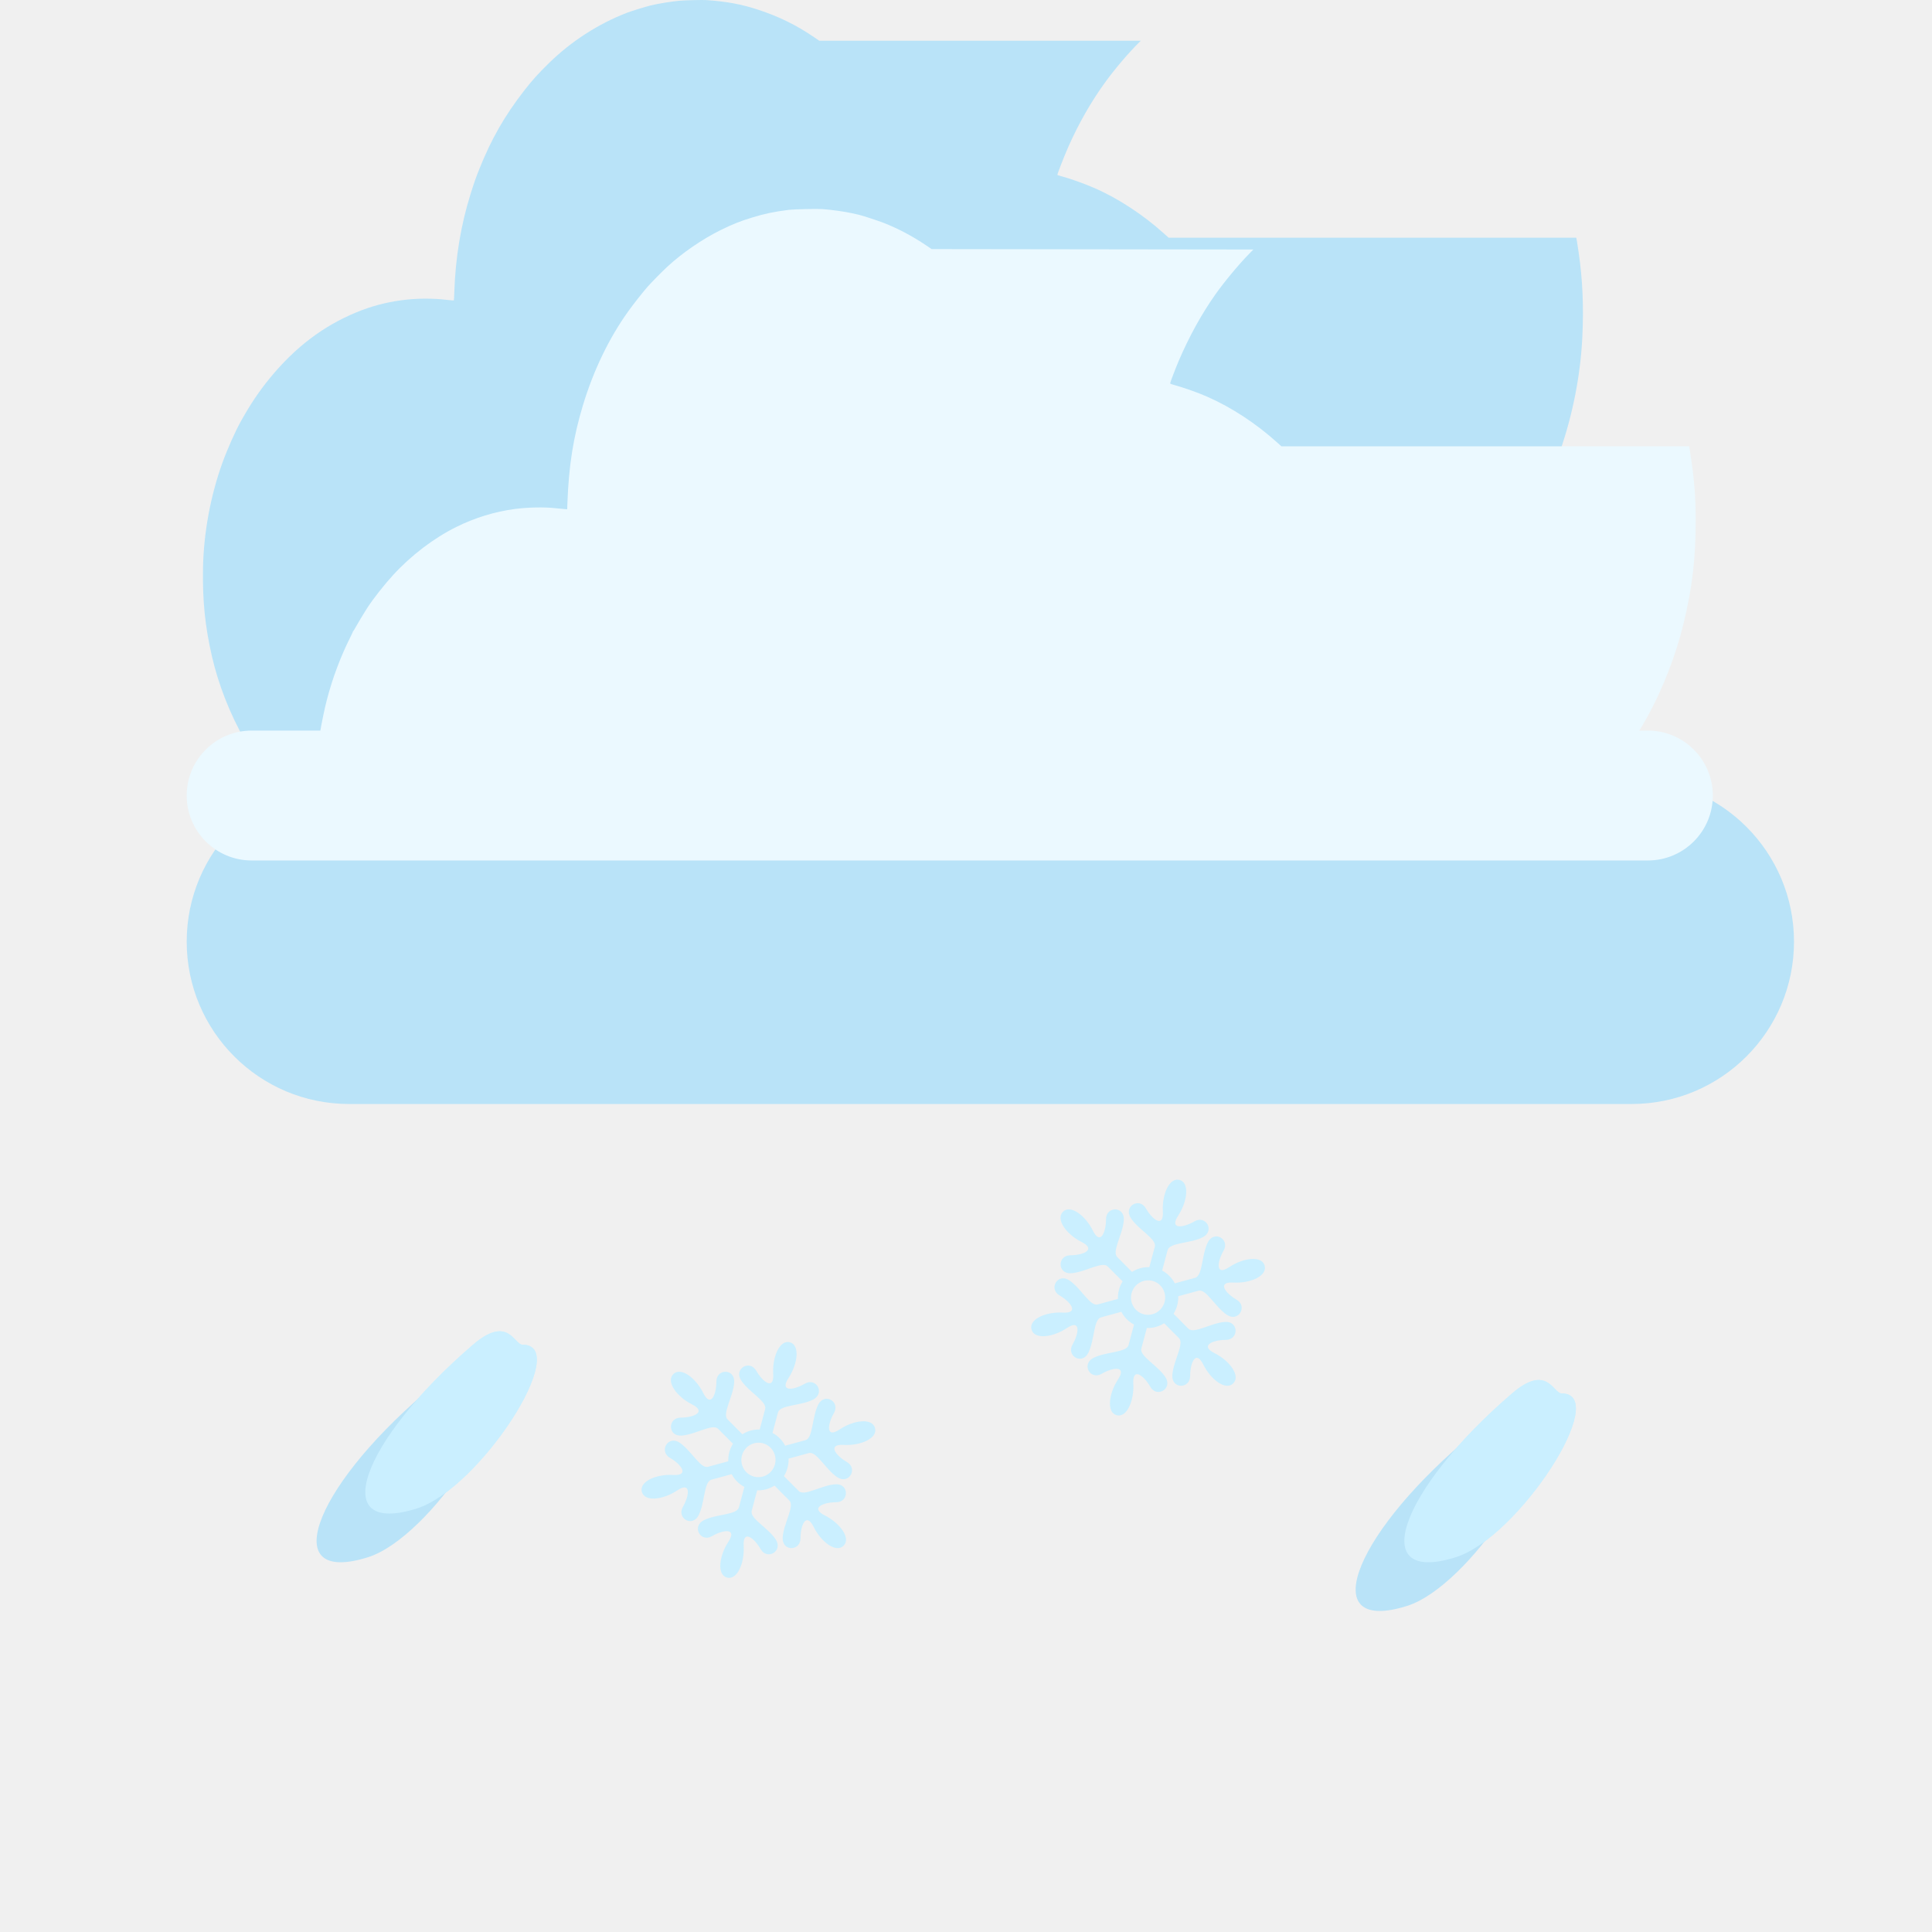
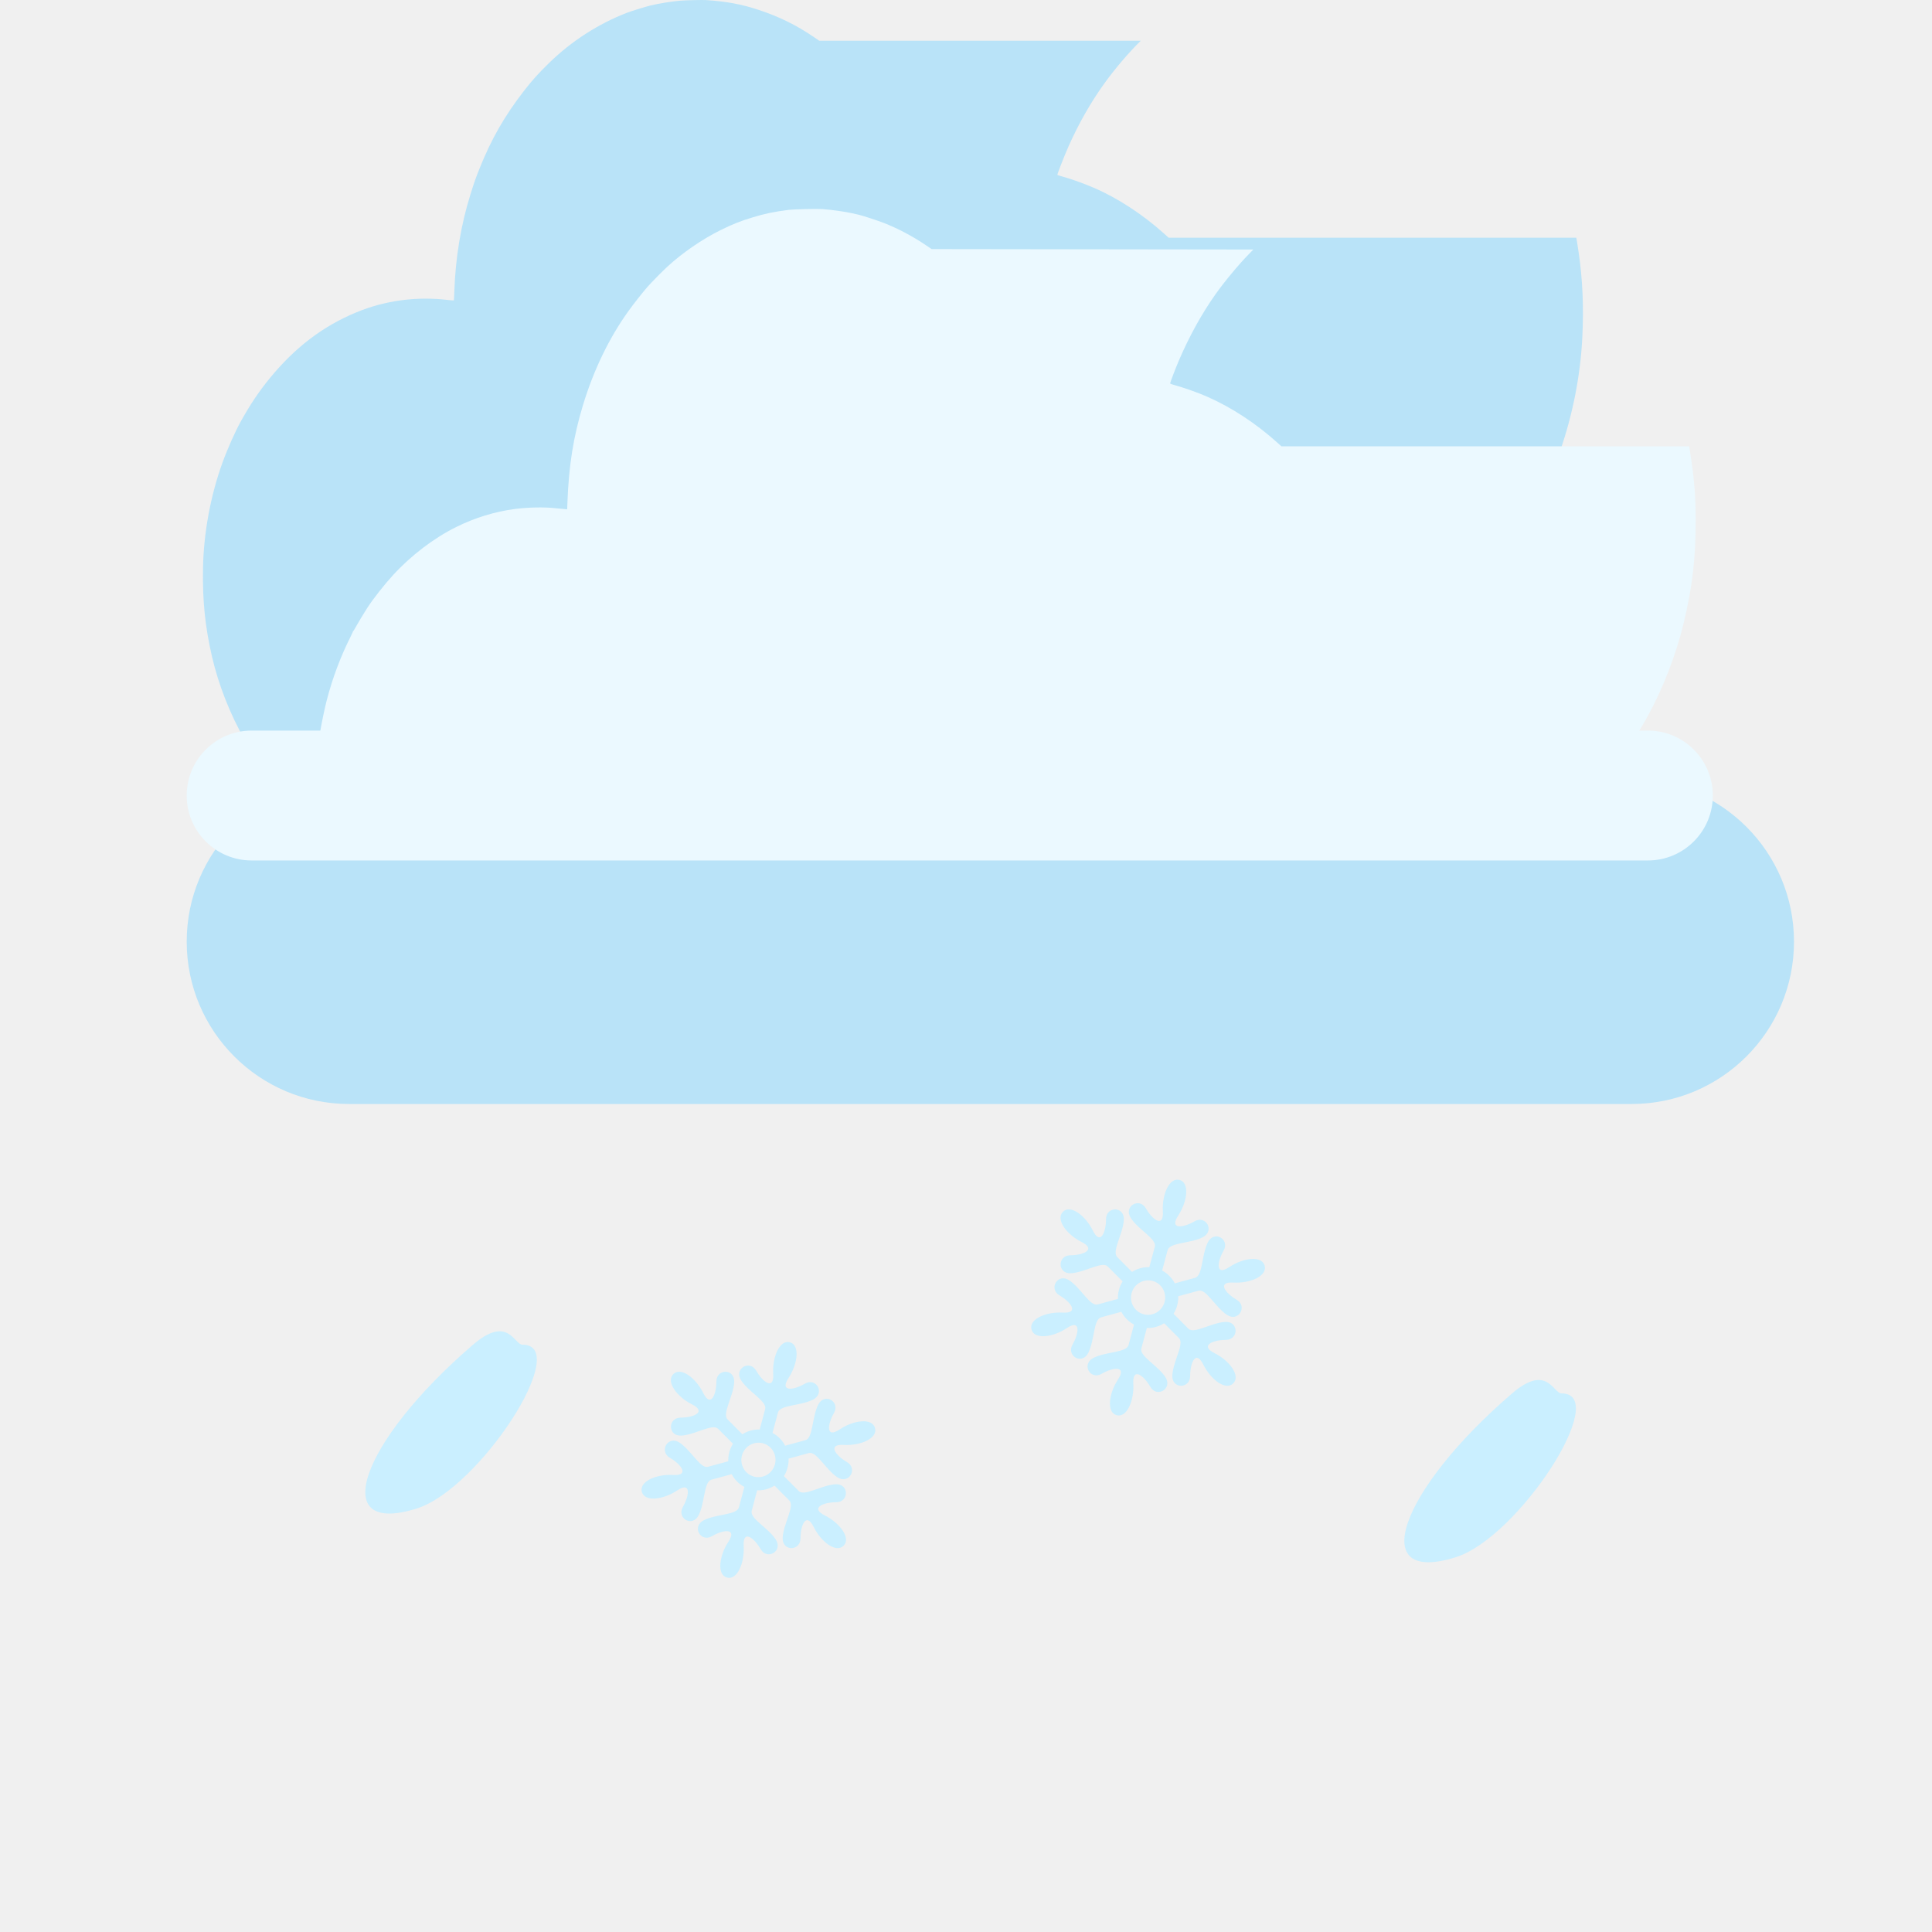
<svg xmlns="http://www.w3.org/2000/svg" width="100" height="100" viewBox="0 0 110 119" fill="none">
  <g clip-path="url(#clip0_27_44)">
-     <path fill-rule="evenodd" clip-rule="evenodd" d="M40.706 20.599C41.868 20.661 42.726 20.789 43.69 21.045C44.869 21.358 45.867 21.754 46.867 22.306L47.173 22.474L56.347 22.474L65.521 22.475L65.454 22.528C64.823 23.03 64.038 23.776 63.458 24.426C62.677 25.301 61.995 26.267 61.401 27.34C61.18 27.739 60.762 28.602 60.762 28.659C60.762 28.668 60.834 28.69 60.921 28.709C61.45 28.821 62.224 29.042 62.839 29.255C64.183 29.722 65.623 30.48 66.826 31.353L67.112 31.56H78.743H90.374L90.386 31.614C90.392 31.643 90.405 31.698 90.414 31.735C90.423 31.773 90.465 31.996 90.507 32.231C90.737 33.498 90.803 34.734 90.719 36.152C90.615 37.889 90.173 39.719 89.453 41.391C88.077 44.584 85.612 47.299 82.577 48.962C80.474 50.115 78.094 50.786 75.838 50.861C75.536 50.87 74.526 50.879 73.594 50.879L71.898 50.88L71.673 51.322C71.4 51.858 71.23 52.166 71.014 52.514C70.479 53.38 69.918 54.14 69.323 54.807C69.024 55.141 68.311 55.854 67.992 56.136C66.349 57.589 64.446 58.677 62.406 59.331C61.164 59.729 59.732 59.991 58.512 60.044C57.936 60.069 23.707 60.067 23.593 60.042C23.545 60.032 23.372 60.006 23.208 59.984C23.044 59.963 22.757 59.919 22.569 59.887C19.282 59.331 16.327 57.461 14.369 54.697C13.55 53.541 12.884 52.168 12.518 50.883C12.12 49.485 11.973 48.321 12.004 46.813C12.037 45.195 12.427 43.477 13.108 41.95C13.39 41.316 13.843 40.492 14.165 40.025C14.716 39.229 15.198 38.649 15.817 38.039C17.254 36.62 18.851 35.638 20.753 35.002C22.39 34.454 24.188 34.258 25.983 34.431C26.162 34.448 26.312 34.457 26.319 34.451C26.325 34.444 26.338 34.262 26.346 34.045C26.411 32.481 26.723 30.962 27.272 29.547C27.483 29.002 27.571 28.801 27.774 28.389C28.463 26.999 29.216 25.936 30.345 24.761C30.783 24.305 31.146 23.98 31.741 23.51C33.024 22.496 34.562 21.694 36.207 21.182C36.435 21.111 37.252 20.906 37.524 20.852C37.957 20.765 38.743 20.662 39.226 20.628C39.524 20.607 40.5 20.588 40.706 20.599Z" fill="#B9E3F8" />
-     <path fill-rule="evenodd" clip-rule="evenodd" d="M40.903 19.006C41.474 19.041 42.199 19.123 42.624 19.201C42.767 19.227 42.949 19.261 43.029 19.276C43.233 19.313 44.077 19.538 44.422 19.646C45.217 19.896 46.065 20.259 46.823 20.672L47.153 20.852L56.332 20.862L65.512 20.872L65.264 21.076C64.683 21.554 63.856 22.358 63.344 22.944C62.555 23.846 61.854 24.873 61.25 26.012C61.096 26.303 60.799 26.925 60.769 27.023C60.757 27.062 60.767 27.068 60.944 27.108C61.585 27.252 62.355 27.473 62.902 27.668C64.279 28.16 65.67 28.898 66.882 29.78L67.112 29.948H78.748H90.385L90.463 30.361C90.674 31.47 90.754 32.287 90.754 33.345C90.754 35.115 90.564 36.438 90.073 38.086C89.634 39.561 88.891 41.113 87.999 42.419C86.696 44.327 85 45.919 83.015 47.099C82.666 47.306 81.865 47.722 81.496 47.887C79.983 48.564 78.482 48.977 76.828 49.17C76.35 49.226 75.852 49.247 75.033 49.248C74.641 49.248 73.773 49.254 73.104 49.261L71.888 49.274L71.714 49.626C71.363 50.335 71.139 50.726 70.698 51.396C70.042 52.394 69.482 53.073 68.572 53.976C67.803 54.738 66.985 55.394 66.072 55.981C63.861 57.401 61.495 58.187 58.748 58.415C58.33 58.449 23.635 58.452 23.567 58.417C23.541 58.404 23.399 58.38 23.251 58.362C20.833 58.081 18.509 57.081 16.643 55.519C16.165 55.12 15.486 54.451 15.116 54.015L12.529 49.22C12.296 48.407 12.066 46.758 12.066 46.758C12.066 46.758 12.033 44.742 12.067 44.423C12.108 44.036 12.201 43.384 12.254 43.12C12.325 42.758 12.515 42.023 12.627 41.673C12.958 40.643 13.408 39.669 13.986 38.738C14.064 38.612 14.127 38.501 14.127 38.489C14.127 38.479 14.135 38.469 14.144 38.469C14.153 38.469 14.2 38.409 14.249 38.334C14.338 38.199 14.79 37.59 14.937 37.409C15.297 36.964 15.905 36.339 16.421 35.884C17.445 34.98 18.741 34.183 20.017 33.671C21.087 33.242 22.229 32.959 23.376 32.838C24.099 32.762 25.012 32.746 25.636 32.799C25.826 32.815 26.065 32.834 26.167 32.84L26.352 32.852L26.364 32.582C26.442 30.843 26.704 29.509 27.261 28.032C27.868 26.419 28.748 24.949 29.846 23.712C30.13 23.392 30.648 22.86 30.922 22.607C31.158 22.389 31.747 21.905 32.074 21.661C32.924 21.026 34.056 20.397 35.103 19.979C35.804 19.698 36.221 19.565 36.952 19.385C37.657 19.213 38.134 19.133 39 19.042C39.273 19.014 40.614 18.988 40.903 19.006Z" fill="#EBF9FF" />
+     <g class="cloud1">
+       <path fill-rule="evenodd" clip-rule="evenodd" d="M40.706 20.599C41.868 20.661 42.726 20.789 43.69 21.045C44.869 21.358 45.867 21.754 46.867 22.306L47.173 22.474L56.347 22.474L65.521 22.475L65.454 22.528C64.823 23.03 64.038 23.776 63.458 24.426C62.677 25.301 61.995 26.267 61.401 27.34C61.18 27.739 60.762 28.602 60.762 28.659C60.762 28.668 60.834 28.69 60.921 28.709C61.45 28.821 62.224 29.042 62.839 29.255C64.183 29.722 65.623 30.48 66.826 31.353L67.112 31.56H78.743H90.374L90.386 31.614C90.392 31.643 90.405 31.698 90.414 31.735C90.423 31.773 90.465 31.996 90.507 32.231C90.737 33.498 90.803 34.734 90.719 36.152C90.615 37.889 90.173 39.719 89.453 41.391C88.077 44.584 85.612 47.299 82.577 48.962C80.474 50.115 78.094 50.786 75.838 50.861C75.536 50.87 74.526 50.879 73.594 50.879L71.898 50.88L71.673 51.322C71.4 51.858 71.23 52.166 71.014 52.514C70.479 53.38 69.918 54.14 69.323 54.807C69.024 55.141 68.311 55.854 67.992 56.136C66.349 57.589 64.446 58.677 62.406 59.331C61.164 59.729 59.732 59.991 58.512 60.044C57.936 60.069 23.707 60.067 23.593 60.042C23.545 60.032 23.372 60.006 23.208 59.984C23.044 59.963 22.757 59.919 22.569 59.887C19.282 59.331 16.327 57.461 14.369 54.697C13.55 53.541 12.884 52.168 12.518 50.883C12.12 49.485 11.973 48.321 12.004 46.813C12.037 45.195 12.427 43.477 13.108 41.95C13.39 41.316 13.843 40.492 14.165 40.025C14.716 39.229 15.198 38.649 15.817 38.039C17.254 36.62 18.851 35.638 20.753 35.002C22.39 34.454 24.188 34.258 25.983 34.431C26.162 34.448 26.312 34.457 26.319 34.451C26.325 34.444 26.338 34.262 26.346 34.045C26.411 32.481 26.723 30.962 27.272 29.547C27.483 29.002 27.571 28.801 27.774 28.389C28.463 26.999 29.216 25.936 30.345 24.761C30.783 24.305 31.146 23.98 31.741 23.51C33.024 22.496 34.562 21.694 36.207 21.182C36.435 21.111 37.252 20.906 37.524 20.852C37.957 20.765 38.743 20.662 39.226 20.628C39.524 20.607 40.5 20.588 40.706 20.599Z" fill="#B9E3F8" />
+       <path fill-rule="evenodd" clip-rule="evenodd" d="M40.903 19.006C41.474 19.041 42.199 19.123 42.624 19.201C42.767 19.227 42.949 19.261 43.029 19.276C43.233 19.313 44.077 19.538 44.422 19.646C45.217 19.896 46.065 20.259 46.823 20.672L47.153 20.852L56.332 20.862L65.512 20.872L65.264 21.076C64.683 21.554 63.856 22.358 63.344 22.944C62.555 23.846 61.854 24.873 61.25 26.012C61.096 26.303 60.799 26.925 60.769 27.023C60.757 27.062 60.767 27.068 60.944 27.108C61.585 27.252 62.355 27.473 62.902 27.668C64.279 28.16 65.67 28.898 66.882 29.78L67.112 29.948H78.748H90.385L90.463 30.361C90.674 31.47 90.754 32.287 90.754 33.345C90.754 35.115 90.564 36.438 90.073 38.086C89.634 39.561 88.891 41.113 87.999 42.419C86.696 44.327 85 45.919 83.015 47.099C82.666 47.306 81.865 47.722 81.496 47.887C79.983 48.564 78.482 48.977 76.828 49.17C76.35 49.226 75.852 49.247 75.033 49.248C74.641 49.248 73.773 49.254 73.104 49.261L71.888 49.274L71.714 49.626C71.363 50.335 71.139 50.726 70.698 51.396C70.042 52.394 69.482 53.073 68.572 53.976C67.803 54.738 66.985 55.394 66.072 55.981C63.861 57.401 61.495 58.187 58.748 58.415C58.33 58.449 23.635 58.452 23.567 58.417C23.541 58.404 23.399 58.38 23.251 58.362C20.833 58.081 18.509 57.081 16.643 55.519C16.165 55.12 15.486 54.451 15.116 54.015L12.529 49.22C12.296 48.407 12.066 46.758 12.066 46.758C12.066 46.758 12.033 44.742 12.067 44.423C12.108 44.036 12.201 43.384 12.254 43.12C12.325 42.758 12.515 42.023 12.627 41.673C12.958 40.643 13.408 39.669 13.986 38.738C14.064 38.612 14.127 38.501 14.127 38.489C14.127 38.479 14.135 38.469 14.144 38.469C14.153 38.469 14.2 38.409 14.249 38.334C14.338 38.199 14.79 37.59 14.937 37.409C15.297 36.964 15.905 36.339 16.421 35.884C17.445 34.98 18.741 34.183 20.017 33.671C21.087 33.242 22.229 32.959 23.376 32.838C24.099 32.762 25.012 32.746 25.636 32.799C25.826 32.815 26.065 32.834 26.167 32.84L26.352 32.852L26.364 32.582C26.442 30.843 26.704 29.509 27.261 28.032C27.868 26.419 28.748 24.949 29.846 23.712C30.13 23.392 30.648 22.86 30.922 22.607C31.158 22.389 31.747 21.905 32.074 21.661C32.924 21.026 34.056 20.397 35.103 19.979C35.804 19.698 36.221 19.565 36.952 19.385C37.657 19.213 38.134 19.133 39 19.042C39.273 19.014 40.614 18.988 40.903 19.006Z" fill="#EBF9FF" />
+     </g>
    <path fill-rule="evenodd" clip-rule="evenodd" d="M38.983 0.004C40.237 0.087 41.163 0.258 42.203 0.6C43.476 1.018 44.553 1.546 45.632 2.284L45.962 2.509L55.864 2.509L65.766 2.509L65.694 2.581C65.012 3.251 64.165 4.248 63.539 5.115C62.696 6.283 61.959 7.574 61.319 9.007C61.081 9.54 60.629 10.692 60.629 10.768C60.629 10.78 60.706 10.81 60.801 10.835C61.371 10.985 62.207 11.279 62.871 11.565C64.321 12.188 65.876 13.2 67.174 14.366L67.483 14.643H80.036H92.59L92.603 14.714C92.609 14.753 92.623 14.826 92.633 14.876C92.642 14.926 92.688 15.225 92.734 15.539C92.981 17.23 93.053 18.881 92.962 20.774C92.85 23.095 92.373 25.538 91.595 27.771C90.111 32.035 87.449 35.66 84.174 37.883C81.905 39.422 79.335 40.318 76.9 40.417C76.575 40.431 75.485 40.442 74.479 40.442L72.648 40.443L72.405 41.034C72.111 41.749 71.927 42.161 71.695 42.625C71.117 43.782 70.511 44.797 69.869 45.688C69.547 46.134 68.776 47.086 68.433 47.462C66.659 49.403 64.606 50.856 62.404 51.729C61.063 52.26 59.518 52.61 58.201 52.681C57.579 52.714 20.635 52.712 20.512 52.679C20.461 52.665 20.274 52.63 20.097 52.601C19.92 52.573 19.61 52.514 19.408 52.472C15.859 51.73 12.67 49.232 10.557 45.541C9.673 43.996 8.954 42.163 8.559 40.448C8.13 38.58 7.971 37.026 8.004 35.013C8.04 32.851 8.461 30.556 9.195 28.517C9.5 27.671 9.99 26.57 10.337 25.948C10.931 24.884 11.452 24.109 12.119 23.294C13.671 21.4 15.394 20.088 17.447 19.239C19.214 18.507 21.155 18.245 23.093 18.477C23.285 18.5 23.447 18.511 23.454 18.503C23.461 18.494 23.475 18.25 23.484 17.961C23.553 15.872 23.891 13.843 24.483 11.953C24.711 11.226 24.805 10.957 25.026 10.407C25.768 8.551 26.581 7.131 27.8 5.562C28.273 4.954 28.664 4.52 29.306 3.892C30.692 2.537 32.351 1.467 34.127 0.783C34.373 0.688 35.254 0.414 35.548 0.342C36.016 0.226 36.864 0.088 37.385 0.043C37.707 0.015 38.76 -0.01 38.983 0.004Z" fill="#B9E3F8" />
-     <path fill-rule="evenodd" clip-rule="evenodd" d="M46.14 12.877C46.756 12.924 47.539 13.034 47.998 13.138C48.152 13.173 48.348 13.218 48.435 13.238C48.654 13.288 49.565 13.588 49.938 13.732C50.796 14.066 51.711 14.55 52.529 15.103L52.885 15.343L62.793 15.356L72.7 15.369L72.433 15.641C71.805 16.28 70.913 17.354 70.36 18.136C69.509 19.341 68.752 20.712 68.1 22.233C67.934 22.622 67.614 23.453 67.581 23.584C67.568 23.636 67.58 23.643 67.77 23.697C68.462 23.89 69.293 24.185 69.883 24.446C71.37 25.102 72.871 26.088 74.178 27.266L74.427 27.49H86.987H99.546L99.63 28.042C99.858 29.522 99.944 30.613 99.944 32.026C99.945 34.39 99.74 36.156 99.209 38.358C98.735 40.328 97.933 42.401 96.971 44.144C95.564 46.692 93.734 48.819 91.591 50.394C91.214 50.671 90.35 51.226 89.951 51.447C88.319 52.351 86.698 52.902 84.914 53.16C84.398 53.235 83.861 53.263 82.976 53.264C82.553 53.264 81.616 53.272 80.894 53.282L79.582 53.299L79.394 53.769C79.015 54.716 78.773 55.239 78.298 56.133C77.589 57.465 76.985 58.372 76.002 59.578C75.173 60.596 74.29 61.472 73.305 62.255C70.918 64.152 68.365 65.201 65.4 65.506C64.949 65.552 27.502 65.556 27.428 65.51C27.401 65.492 27.248 65.459 27.088 65.436C24.478 65.059 21.969 63.724 19.955 61.639C19.44 61.106 18.707 60.212 18.308 59.63L15.515 53.227C15.264 52.14 15.016 49.938 15.016 49.938C15.016 49.938 14.98 47.246 15.016 46.821C15.061 46.304 15.162 45.433 15.218 45.08C15.296 44.596 15.5 43.615 15.621 43.149C15.978 41.772 16.464 40.472 17.088 39.228C17.172 39.06 17.24 38.911 17.24 38.897C17.24 38.882 17.248 38.87 17.258 38.87C17.268 38.87 17.319 38.789 17.372 38.69C17.468 38.508 17.956 37.696 18.114 37.454C18.503 36.859 19.159 36.024 19.716 35.417C20.821 34.21 22.221 33.145 23.597 32.462C24.752 31.889 25.985 31.511 27.223 31.349C28.003 31.247 28.989 31.226 29.662 31.297C29.867 31.318 30.125 31.343 30.235 31.352L30.435 31.369L30.448 31.008C30.531 28.684 30.815 26.903 31.415 24.931C32.071 22.777 33.021 20.814 34.206 19.163C34.512 18.735 35.072 18.024 35.367 17.686C35.622 17.395 36.258 16.749 36.611 16.422C37.528 15.574 38.75 14.735 39.879 14.176C40.636 13.802 41.086 13.624 41.875 13.384C42.636 13.153 43.151 13.046 44.085 12.926C44.38 12.888 45.827 12.854 46.14 12.877Z" fill="#EBF9FF" />
-     <path d="M96 48H17C11.477 48 7 52.477 7 58C7 63.523 11.477 68 17 68H96C101.523 68 106 63.523 106 58C106 52.477 101.523 48 96 48Z" fill="#B9E3F8" />
-     <path d="M97 45H11C8.791 45 7 46.791 7 49C7 51.209 8.791 53 11 53H97C99.209 53 101 51.209 101 49C101 46.791 99.209 45 97 45Z" fill="#EBF9FF" />
-     <path fill-rule="evenodd" clip-rule="evenodd" d="M24.637 82.825C17.658 88.827 15.658 94.659 21.179 92.912C25.038 91.69 30.784 82.825 27.679 82.825C27.169 82.825 26.796 80.969 24.637 82.825Z" fill="#CAEFFF" />
-     <path fill-rule="evenodd" clip-rule="evenodd" d="M21.637 85.825C14.658 91.827 12.658 97.659 18.179 95.912C22.038 94.69 27.784 85.825 24.679 85.825C24.169 85.825 23.796 83.969 21.637 85.825Z" fill="#B9E3F8" />
-     <path fill-rule="evenodd" clip-rule="evenodd" d="M24.637 82.825C17.658 88.827 15.658 94.659 21.179 92.912C25.038 91.69 30.784 82.825 27.679 82.825C27.169 82.825 26.796 80.969 24.637 82.825Z" fill="#CAEFFF" />
-     <path fill-rule="evenodd" clip-rule="evenodd" d="M88.637 85.825C81.658 91.827 79.658 97.659 85.179 95.912C89.038 94.69 94.784 85.825 91.679 85.825C91.169 85.825 90.796 83.969 88.637 85.825Z" fill="#CAEFFF" />
-     <path fill-rule="evenodd" clip-rule="evenodd" d="M85.637 88.825C78.658 94.827 76.658 100.659 82.179 98.912C86.038 97.69 91.784 88.825 88.679 88.825C88.169 88.825 87.796 86.969 85.637 88.825Z" fill="#B9E3F8" />
-     <path fill-rule="evenodd" clip-rule="evenodd" d="M88.637 85.825C81.658 91.827 79.658 97.659 85.179 95.912C89.038 94.69 94.784 85.825 91.679 85.825C91.169 85.825 90.796 83.969 88.637 85.825Z" fill="#CAEFFF" />
-     <path d="M36.959 90.849C37.99 90.908 37.465 90.199 36.765 89.794C36.066 89.388 36.645 88.378 37.365 88.863C38.086 89.347 38.638 90.475 39.111 90.346C39.49 90.242 40.121 90.07 40.358 90.005C40.351 89.82 40.371 89.632 40.422 89.444C40.472 89.257 40.548 89.083 40.647 88.927C40.473 88.752 40.012 88.288 39.735 88.01C39.389 87.661 38.349 88.364 37.483 88.424C36.616 88.486 36.618 87.32 37.426 87.318C38.235 87.316 39.044 86.963 38.121 86.5C37.197 86.038 36.505 85.109 36.969 84.64C37.433 84.172 38.354 84.869 38.815 85.799C39.275 86.729 39.623 85.913 39.625 85.098C39.626 84.282 40.781 84.279 40.722 85.153C40.663 86.026 39.968 87.077 40.314 87.425C40.591 87.704 41.052 88.169 41.225 88.343C41.538 88.142 41.91 88.037 42.293 88.051C42.357 87.812 42.527 87.175 42.629 86.792C42.757 86.315 41.638 85.76 41.156 85.034C40.674 84.308 41.675 83.722 42.079 84.427C42.482 85.132 43.185 85.661 43.125 84.621C43.065 83.582 43.519 82.508 44.151 82.677C44.783 82.846 44.642 84.003 44.071 84.874C43.501 85.745 44.374 85.638 45.075 85.227C45.776 84.817 46.351 85.825 45.572 86.213C44.792 86.602 43.545 86.525 43.418 87.003C43.316 87.385 43.145 88.023 43.082 88.261C43.421 88.44 43.69 88.717 43.861 89.047C44.098 88.983 44.73 88.81 45.109 88.706C45.583 88.577 45.505 87.32 45.889 86.533C46.273 85.746 47.273 86.325 46.867 87.032C46.462 87.74 46.356 88.621 47.219 88.044C48.082 87.467 49.228 87.323 49.397 87.96C49.566 88.597 48.502 89.057 47.471 88.998C46.441 88.939 46.966 89.648 47.666 90.053C48.365 90.458 47.786 91.469 47.065 90.984C46.345 90.499 45.793 89.372 45.319 89.501C44.941 89.604 44.309 89.777 44.073 89.842C44.08 90.026 44.059 90.215 44.009 90.402C43.959 90.59 43.883 90.764 43.785 90.92C43.957 91.095 44.419 91.559 44.696 91.837C45.041 92.186 46.082 91.483 46.948 91.423C47.815 91.361 47.812 92.526 47.004 92.529C46.196 92.531 45.386 92.883 46.31 93.346C47.233 93.809 47.926 94.738 47.462 95.206C46.998 95.675 46.076 94.978 45.615 94.047C45.155 93.117 44.808 93.934 44.806 94.749C44.805 95.564 43.65 95.568 43.709 94.694C43.768 93.821 44.463 92.77 44.117 92.421C43.84 92.142 43.378 91.678 43.205 91.504C42.892 91.704 42.521 91.81 42.138 91.796C42.074 92.034 41.904 92.672 41.801 93.054C41.674 93.532 42.793 94.087 43.275 94.813C43.757 95.538 42.755 96.124 42.352 95.419C41.949 94.714 41.246 94.186 41.306 95.226C41.366 96.265 40.912 97.338 40.28 97.169C39.648 97 39.789 95.844 40.359 94.973C40.93 94.101 40.057 94.209 39.356 94.619C38.655 95.029 38.079 94.022 38.859 93.633C39.639 93.245 40.885 93.321 41.013 92.844C41.115 92.461 41.285 91.824 41.349 91.585C41.01 91.406 40.74 91.13 40.569 90.799C40.332 90.864 39.701 91.037 39.321 91.14C38.848 91.27 38.926 92.527 38.541 93.314C38.157 94.101 37.158 93.522 37.563 92.814C37.969 92.107 38.075 91.226 37.212 91.802C36.348 92.379 35.202 92.524 35.033 91.886C34.865 91.249 35.928 90.789 36.959 90.849ZM41.941 90.95C42.502 91.1 43.08 90.762 43.232 90.195C43.383 89.628 43.051 89.047 42.49 88.897C41.928 88.747 41.35 89.085 41.199 89.652C41.048 90.219 41.38 90.8 41.941 90.95Z" fill="#CAEFFF" />
-     <path d="M60.959 80.849C61.99 80.908 61.465 80.199 60.765 79.794C60.066 79.388 60.645 78.378 61.365 78.863C62.086 79.347 62.638 80.475 63.111 80.346C63.49 80.242 64.121 80.07 64.359 80.005C64.351 79.82 64.371 79.632 64.422 79.444C64.472 79.257 64.548 79.083 64.647 78.927C64.473 78.752 64.012 78.288 63.735 78.01C63.389 77.661 62.349 78.364 61.483 78.424C60.616 78.486 60.618 77.32 61.426 77.318C62.235 77.316 63.044 76.963 62.121 76.5C61.197 76.038 60.505 75.109 60.969 74.64C61.433 74.172 62.354 74.869 62.815 75.799C63.275 76.729 63.623 75.913 63.625 75.098C63.626 74.282 64.781 74.279 64.722 75.153C64.663 76.026 63.968 77.077 64.314 77.425C64.591 77.704 65.052 78.169 65.225 78.343C65.538 78.142 65.91 78.037 66.293 78.051C66.357 77.812 66.527 77.175 66.629 76.792C66.757 76.315 65.638 75.76 65.156 75.034C64.674 74.308 65.675 73.722 66.079 74.427C66.482 75.132 67.185 75.661 67.125 74.621C67.065 73.582 67.519 72.508 68.151 72.677C68.783 72.846 68.642 74.003 68.071 74.874C67.501 75.745 68.374 75.638 69.075 75.227C69.776 74.817 70.351 75.825 69.572 76.213C68.792 76.602 67.545 76.525 67.418 77.003C67.316 77.385 67.145 78.023 67.082 78.261C67.421 78.44 67.69 78.717 67.861 79.047C68.098 78.983 68.73 78.81 69.109 78.706C69.583 78.577 69.505 77.32 69.889 76.533C70.273 75.746 71.273 76.325 70.867 77.032C70.462 77.74 70.356 78.621 71.219 78.044C72.082 77.467 73.228 77.323 73.397 77.96C73.566 78.597 72.502 79.057 71.472 78.998C70.441 78.939 70.966 79.648 71.666 80.053C72.365 80.458 71.786 81.469 71.065 80.984C70.345 80.499 69.793 79.372 69.32 79.501C68.941 79.604 68.309 79.777 68.073 79.842C68.08 80.026 68.059 80.215 68.009 80.402C67.959 80.59 67.883 80.764 67.785 80.92C67.957 81.095 68.419 81.559 68.695 81.837C69.041 82.186 70.082 81.483 70.948 81.423C71.814 81.361 71.812 82.526 71.004 82.529C70.196 82.531 69.386 82.883 70.31 83.346C71.233 83.809 71.926 84.738 71.462 85.206C70.998 85.675 70.076 84.978 69.615 84.047C69.155 83.117 68.808 83.934 68.806 84.749C68.805 85.564 67.65 85.568 67.709 84.694C67.768 83.821 68.463 82.77 68.117 82.421C67.84 82.142 67.378 81.678 67.205 81.504C66.892 81.704 66.521 81.81 66.138 81.796C66.074 82.034 65.903 82.672 65.801 83.054C65.674 83.532 66.793 84.087 67.275 84.813C67.757 85.538 66.755 86.124 66.352 85.419C65.949 84.714 65.246 84.186 65.306 85.226C65.366 86.265 64.912 87.338 64.28 87.169C63.648 87 63.789 85.844 64.359 84.973C64.93 84.101 64.057 84.209 63.356 84.619C62.655 85.029 62.079 84.022 62.859 83.633C63.639 83.245 64.885 83.321 65.013 82.844C65.115 82.461 65.285 81.824 65.349 81.585C65.01 81.406 64.74 81.13 64.569 80.799C64.332 80.864 63.701 81.037 63.321 81.14C62.848 81.27 62.926 82.527 62.541 83.314C62.157 84.101 61.158 83.522 61.563 82.814C61.969 82.107 62.075 81.226 61.212 81.802C60.348 82.379 59.202 82.524 59.033 81.886C58.865 81.249 59.928 80.789 60.959 80.849ZM65.942 80.95C66.502 81.1 67.08 80.762 67.232 80.195C67.383 79.628 67.051 79.047 66.49 78.897C65.928 78.747 65.35 79.085 65.199 79.652C65.048 80.219 65.38 80.8 65.942 80.95Z" fill="#CAEFFF" />
+     <g class="cloud3">
+       <path fill-rule="evenodd" clip-rule="evenodd" d="M46.14 12.877C46.756 12.924 47.539 13.034 47.998 13.138C48.152 13.173 48.348 13.218 48.435 13.238C48.654 13.288 49.565 13.588 49.938 13.732C50.796 14.066 51.711 14.55 52.529 15.103L52.885 15.343L62.793 15.356L72.7 15.369L72.433 15.641C71.805 16.28 70.913 17.354 70.36 18.136C69.509 19.341 68.752 20.712 68.1 22.233C67.934 22.622 67.614 23.453 67.581 23.584C67.568 23.636 67.58 23.643 67.77 23.697C68.462 23.89 69.293 24.185 69.883 24.446C71.37 25.102 72.871 26.088 74.178 27.266L74.427 27.49H86.987H99.546L99.63 28.042C99.858 29.522 99.944 30.613 99.944 32.026C99.945 34.39 99.74 36.156 99.209 38.358C98.735 40.328 97.933 42.401 96.971 44.144C95.564 46.692 93.734 48.819 91.591 50.394C91.214 50.671 90.35 51.226 89.951 51.447C88.319 52.351 86.698 52.902 84.914 53.16C84.398 53.235 83.861 53.263 82.976 53.264C82.553 53.264 81.616 53.272 80.894 53.282L79.582 53.299L79.394 53.769C79.015 54.716 78.773 55.239 78.298 56.133C77.589 57.465 76.985 58.372 76.002 59.578C75.173 60.596 74.29 61.472 73.305 62.255C70.918 64.152 68.365 65.201 65.4 65.506C64.949 65.552 27.502 65.556 27.428 65.51C27.401 65.492 27.248 65.459 27.088 65.436C24.478 65.059 21.969 63.724 19.955 61.639C19.44 61.106 18.707 60.212 18.308 59.63L15.515 53.227C15.264 52.14 15.016 49.938 15.016 49.938C15.016 49.938 14.98 47.246 15.016 46.821C15.061 46.304 15.162 45.433 15.218 45.08C15.296 44.596 15.5 43.615 15.621 43.149C15.978 41.772 16.464 40.472 17.088 39.228C17.172 39.06 17.24 38.911 17.24 38.897C17.24 38.882 17.248 38.87 17.258 38.87C17.268 38.87 17.319 38.789 17.372 38.69C17.468 38.508 17.956 37.696 18.114 37.454C18.503 36.859 19.159 36.024 19.716 35.417C20.821 34.21 22.221 33.145 23.597 32.462C24.752 31.889 25.985 31.511 27.223 31.349C28.003 31.247 28.989 31.226 29.662 31.297C29.867 31.318 30.125 31.343 30.235 31.352L30.435 31.369L30.448 31.008C30.531 28.684 30.815 26.903 31.415 24.931C32.071 22.777 33.021 20.814 34.206 19.163C34.512 18.735 35.072 18.024 35.367 17.686C35.622 17.395 36.258 16.749 36.611 16.422C37.528 15.574 38.75 14.735 39.879 14.176C40.636 13.802 41.086 13.624 41.875 13.384C42.636 13.153 43.151 13.046 44.085 12.926C44.38 12.888 45.827 12.854 46.14 12.877Z" fill="#EBF9FF" />
+     </g>
+     <rect x="7" y="48" width="99" height="20" rx="10" fill="#B9E3F8" />
+     <rect x="7" y="45" width="94" height="8" rx="4" fill="#EBF9FF" />]
+ <g class="precipitation">
+       <path fill-rule="evenodd" clip-rule="evenodd" d="M24.637 82.825C17.658 88.827 15.658 94.659 21.179 92.912C25.038 91.69 30.784 82.825 27.679 82.825C27.169 82.825 26.796 80.969 24.637 82.825Z" fill="#CAEFFF" />
+       <path fill-rule="evenodd" clip-rule="evenodd" d="M88.637 85.825C81.658 91.827 79.658 97.659 85.179 95.912C89.038 94.69 94.784 85.825 91.679 85.825C91.169 85.825 90.796 83.969 88.637 85.825Z" fill="#CAEFFF" />
+       <path d="M36.959 90.849C37.99 90.908 37.465 90.199 36.765 89.794C36.066 89.388 36.645 88.378 37.365 88.863C38.086 89.347 38.638 90.475 39.111 90.346C39.49 90.242 40.121 90.07 40.358 90.005C40.351 89.82 40.371 89.632 40.422 89.444C40.472 89.257 40.548 89.083 40.647 88.927C40.473 88.752 40.012 88.288 39.735 88.01C39.389 87.661 38.349 88.364 37.483 88.424C36.616 88.486 36.618 87.32 37.426 87.318C38.235 87.316 39.044 86.963 38.121 86.5C37.197 86.038 36.505 85.109 36.969 84.64C37.433 84.172 38.354 84.869 38.815 85.799C39.275 86.729 39.623 85.913 39.625 85.098C39.626 84.282 40.781 84.279 40.722 85.153C40.663 86.026 39.968 87.077 40.314 87.425C40.591 87.704 41.052 88.169 41.225 88.343C41.538 88.142 41.91 88.037 42.293 88.051C42.357 87.812 42.527 87.175 42.629 86.792C42.757 86.315 41.638 85.76 41.156 85.034C40.674 84.308 41.675 83.722 42.079 84.427C42.482 85.132 43.185 85.661 43.125 84.621C43.065 83.582 43.519 82.508 44.151 82.677C44.783 82.846 44.642 84.003 44.071 84.874C43.501 85.745 44.374 85.638 45.075 85.227C45.776 84.817 46.351 85.825 45.572 86.213C44.792 86.602 43.545 86.525 43.418 87.003C43.316 87.385 43.145 88.023 43.082 88.261C43.421 88.44 43.69 88.717 43.861 89.047C44.098 88.983 44.73 88.81 45.109 88.706C45.583 88.577 45.505 87.32 45.889 86.533C46.273 85.746 47.273 86.325 46.867 87.032C46.462 87.74 46.356 88.621 47.219 88.044C48.082 87.467 49.228 87.323 49.397 87.96C49.566 88.597 48.502 89.057 47.471 88.998C46.441 88.939 46.966 89.648 47.666 90.053C48.365 90.458 47.786 91.469 47.065 90.984C46.345 90.499 45.793 89.372 45.319 89.501C44.941 89.604 44.309 89.777 44.073 89.842C44.08 90.026 44.059 90.215 44.009 90.402C43.959 90.59 43.883 90.764 43.785 90.92C43.957 91.095 44.419 91.559 44.696 91.837C45.041 92.186 46.082 91.483 46.948 91.423C47.815 91.361 47.812 92.526 47.004 92.529C46.196 92.531 45.386 92.883 46.31 93.346C47.233 93.809 47.926 94.738 47.462 95.206C46.998 95.675 46.076 94.978 45.615 94.047C45.155 93.117 44.808 93.934 44.806 94.749C44.805 95.564 43.65 95.568 43.709 94.694C43.768 93.821 44.463 92.77 44.117 92.421C43.84 92.142 43.378 91.678 43.205 91.504C42.892 91.704 42.521 91.81 42.138 91.796C42.074 92.034 41.904 92.672 41.801 93.054C41.674 93.532 42.793 94.087 43.275 94.813C43.757 95.538 42.755 96.124 42.352 95.419C41.949 94.714 41.246 94.186 41.306 95.226C41.366 96.265 40.912 97.338 40.28 97.169C39.648 97 39.789 95.844 40.359 94.973C40.93 94.101 40.057 94.209 39.356 94.619C38.655 95.029 38.079 94.022 38.859 93.633C39.639 93.245 40.885 93.321 41.013 92.844C41.115 92.461 41.285 91.824 41.349 91.585C41.01 91.406 40.74 91.13 40.569 90.799C40.332 90.864 39.701 91.037 39.321 91.14C38.848 91.27 38.926 92.527 38.541 93.314C38.157 94.101 37.158 93.522 37.563 92.814C37.969 92.107 38.075 91.226 37.212 91.802C36.348 92.379 35.202 92.524 35.033 91.886C34.865 91.249 35.928 90.789 36.959 90.849ZM41.941 90.95C42.502 91.1 43.08 90.762 43.232 90.195C43.383 89.628 43.051 89.047 42.49 88.897C41.928 88.747 41.35 89.085 41.199 89.652C41.048 90.219 41.38 90.8 41.941 90.95Z" fill="#CAEFFF" />
+       <path d="M60.959 80.849C61.99 80.908 61.465 80.199 60.765 79.794C60.066 79.388 60.645 78.378 61.365 78.863C62.086 79.347 62.638 80.475 63.111 80.346C63.49 80.242 64.121 80.07 64.359 80.005C64.351 79.82 64.371 79.632 64.422 79.444C64.472 79.257 64.548 79.083 64.647 78.927C64.473 78.752 64.012 78.288 63.735 78.01C63.389 77.661 62.349 78.364 61.483 78.424C60.616 78.486 60.618 77.32 61.426 77.318C62.235 77.316 63.044 76.963 62.121 76.5C61.197 76.038 60.505 75.109 60.969 74.64C61.433 74.172 62.354 74.869 62.815 75.799C63.275 76.729 63.623 75.913 63.625 75.098C63.626 74.282 64.781 74.279 64.722 75.153C64.663 76.026 63.968 77.077 64.314 77.425C64.591 77.704 65.052 78.169 65.225 78.343C65.538 78.142 65.91 78.037 66.293 78.051C66.357 77.812 66.527 77.175 66.629 76.792C66.757 76.315 65.638 75.76 65.156 75.034C64.674 74.308 65.675 73.722 66.079 74.427C66.482 75.132 67.185 75.661 67.125 74.621C67.065 73.582 67.519 72.508 68.151 72.677C68.783 72.846 68.642 74.003 68.071 74.874C67.501 75.745 68.374 75.638 69.075 75.227C69.776 74.817 70.351 75.825 69.572 76.213C68.792 76.602 67.545 76.525 67.418 77.003C67.316 77.385 67.145 78.023 67.082 78.261C67.421 78.44 67.69 78.717 67.861 79.047C68.098 78.983 68.73 78.81 69.109 78.706C69.583 78.577 69.505 77.32 69.889 76.533C70.273 75.746 71.273 76.325 70.867 77.032C70.462 77.74 70.356 78.621 71.219 78.044C72.082 77.467 73.228 77.323 73.397 77.96C73.566 78.597 72.502 79.057 71.472 78.998C70.441 78.939 70.966 79.648 71.666 80.053C72.365 80.458 71.786 81.469 71.065 80.984C70.345 80.499 69.793 79.372 69.32 79.501C68.941 79.604 68.309 79.777 68.073 79.842C68.08 80.026 68.059 80.215 68.009 80.402C67.959 80.59 67.883 80.764 67.785 80.92C67.957 81.095 68.419 81.559 68.695 81.837C69.041 82.186 70.082 81.483 70.948 81.423C71.814 81.361 71.812 82.526 71.004 82.529C70.196 82.531 69.386 82.883 70.31 83.346C71.233 83.809 71.926 84.738 71.462 85.206C70.998 85.675 70.076 84.978 69.615 84.047C69.155 83.117 68.808 83.934 68.806 84.749C68.805 85.564 67.65 85.568 67.709 84.694C67.768 83.821 68.463 82.77 68.117 82.421C67.84 82.142 67.378 81.678 67.205 81.504C66.892 81.704 66.521 81.81 66.138 81.796C66.074 82.034 65.903 82.672 65.801 83.054C65.674 83.532 66.793 84.087 67.275 84.813C67.757 85.538 66.755 86.124 66.352 85.419C65.949 84.714 65.246 84.186 65.306 85.226C65.366 86.265 64.912 87.338 64.28 87.169C63.648 87 63.789 85.844 64.359 84.973C64.93 84.101 64.057 84.209 63.356 84.619C62.655 85.029 62.079 84.022 62.859 83.633C63.639 83.245 64.885 83.321 65.013 82.844C65.115 82.461 65.285 81.824 65.349 81.585C65.01 81.406 64.74 81.13 64.569 80.799C64.332 80.864 63.701 81.037 63.321 81.14C62.848 81.27 62.926 82.527 62.541 83.314C62.157 84.101 61.158 83.522 61.563 82.814C61.969 82.107 62.075 81.226 61.212 81.802C60.348 82.379 59.202 82.524 59.033 81.886C58.865 81.249 59.928 80.789 60.959 80.849ZM65.942 80.95C66.502 81.1 67.08 80.762 67.232 80.195C67.383 79.628 67.051 79.047 66.49 78.897C65.928 78.747 65.35 79.085 65.199 79.652C65.048 80.219 65.38 80.8 65.942 80.95Z" fill="#CAEFFF" />
+     </g>
  </g>
-   <defs>
-     <clipPath id="clip0_27_44">
-       <rect width="110" height="119" fill="white" />
-     </clipPath>
-   </defs>
</svg>
